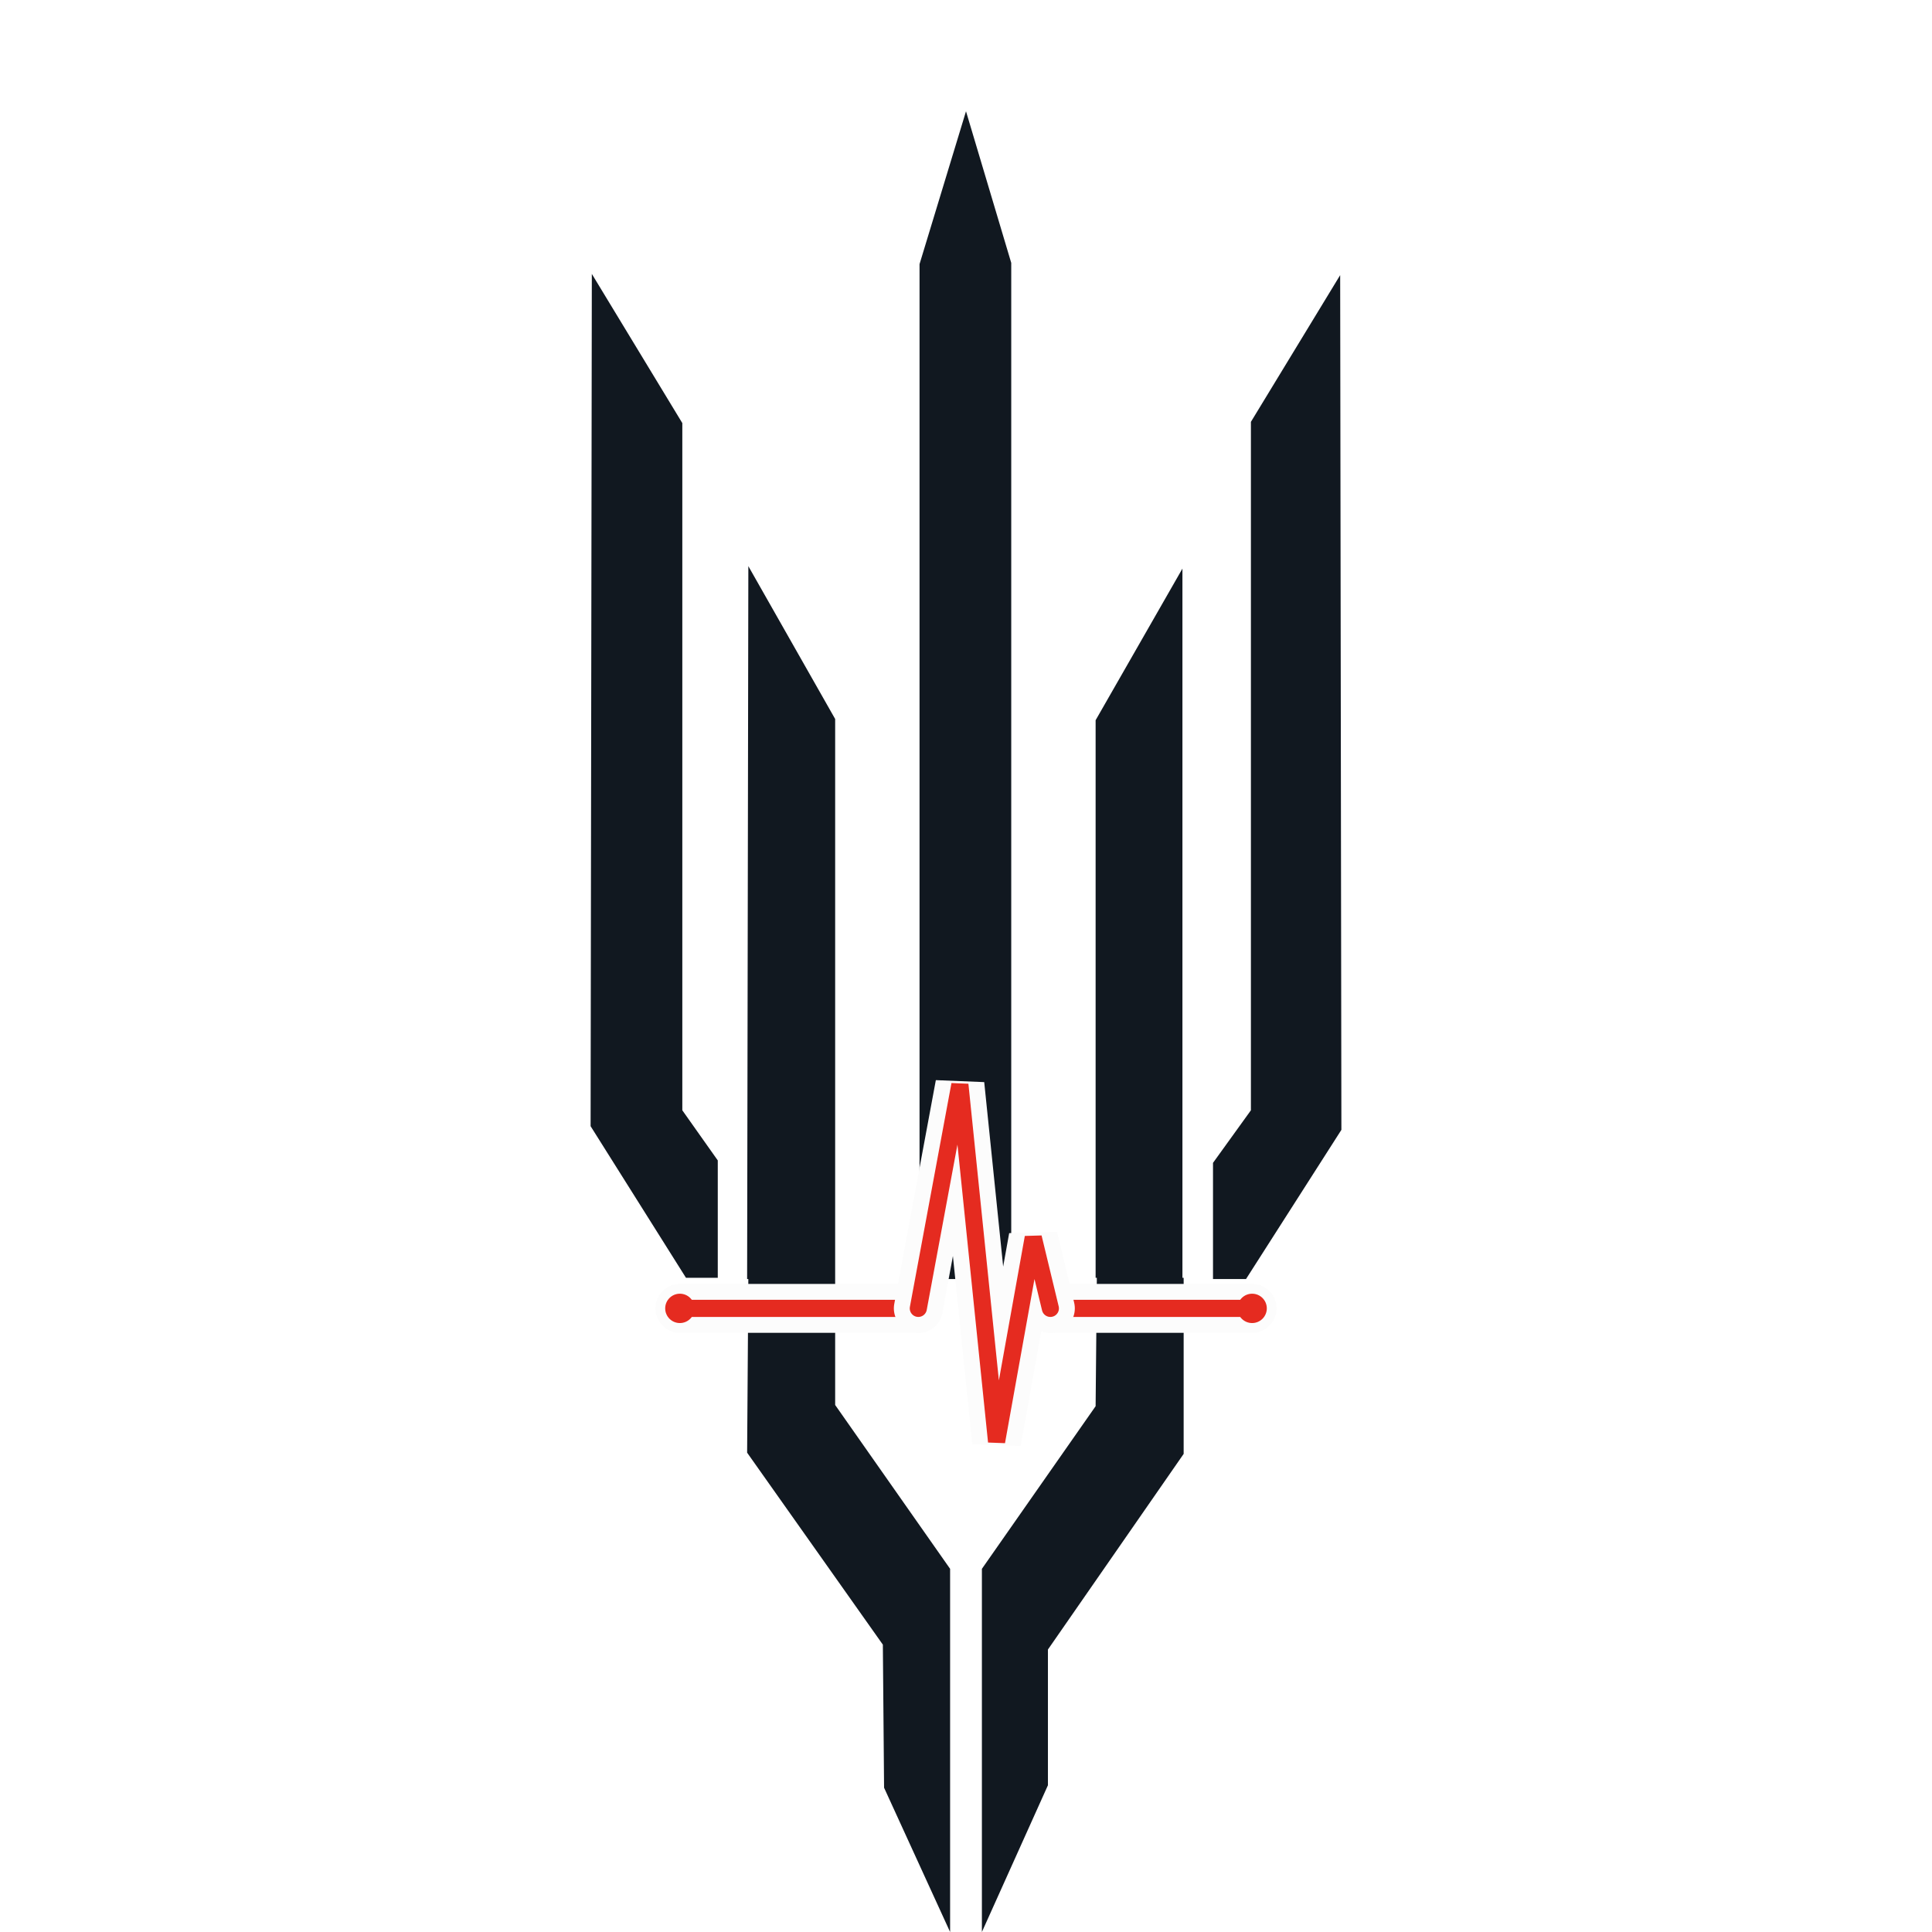
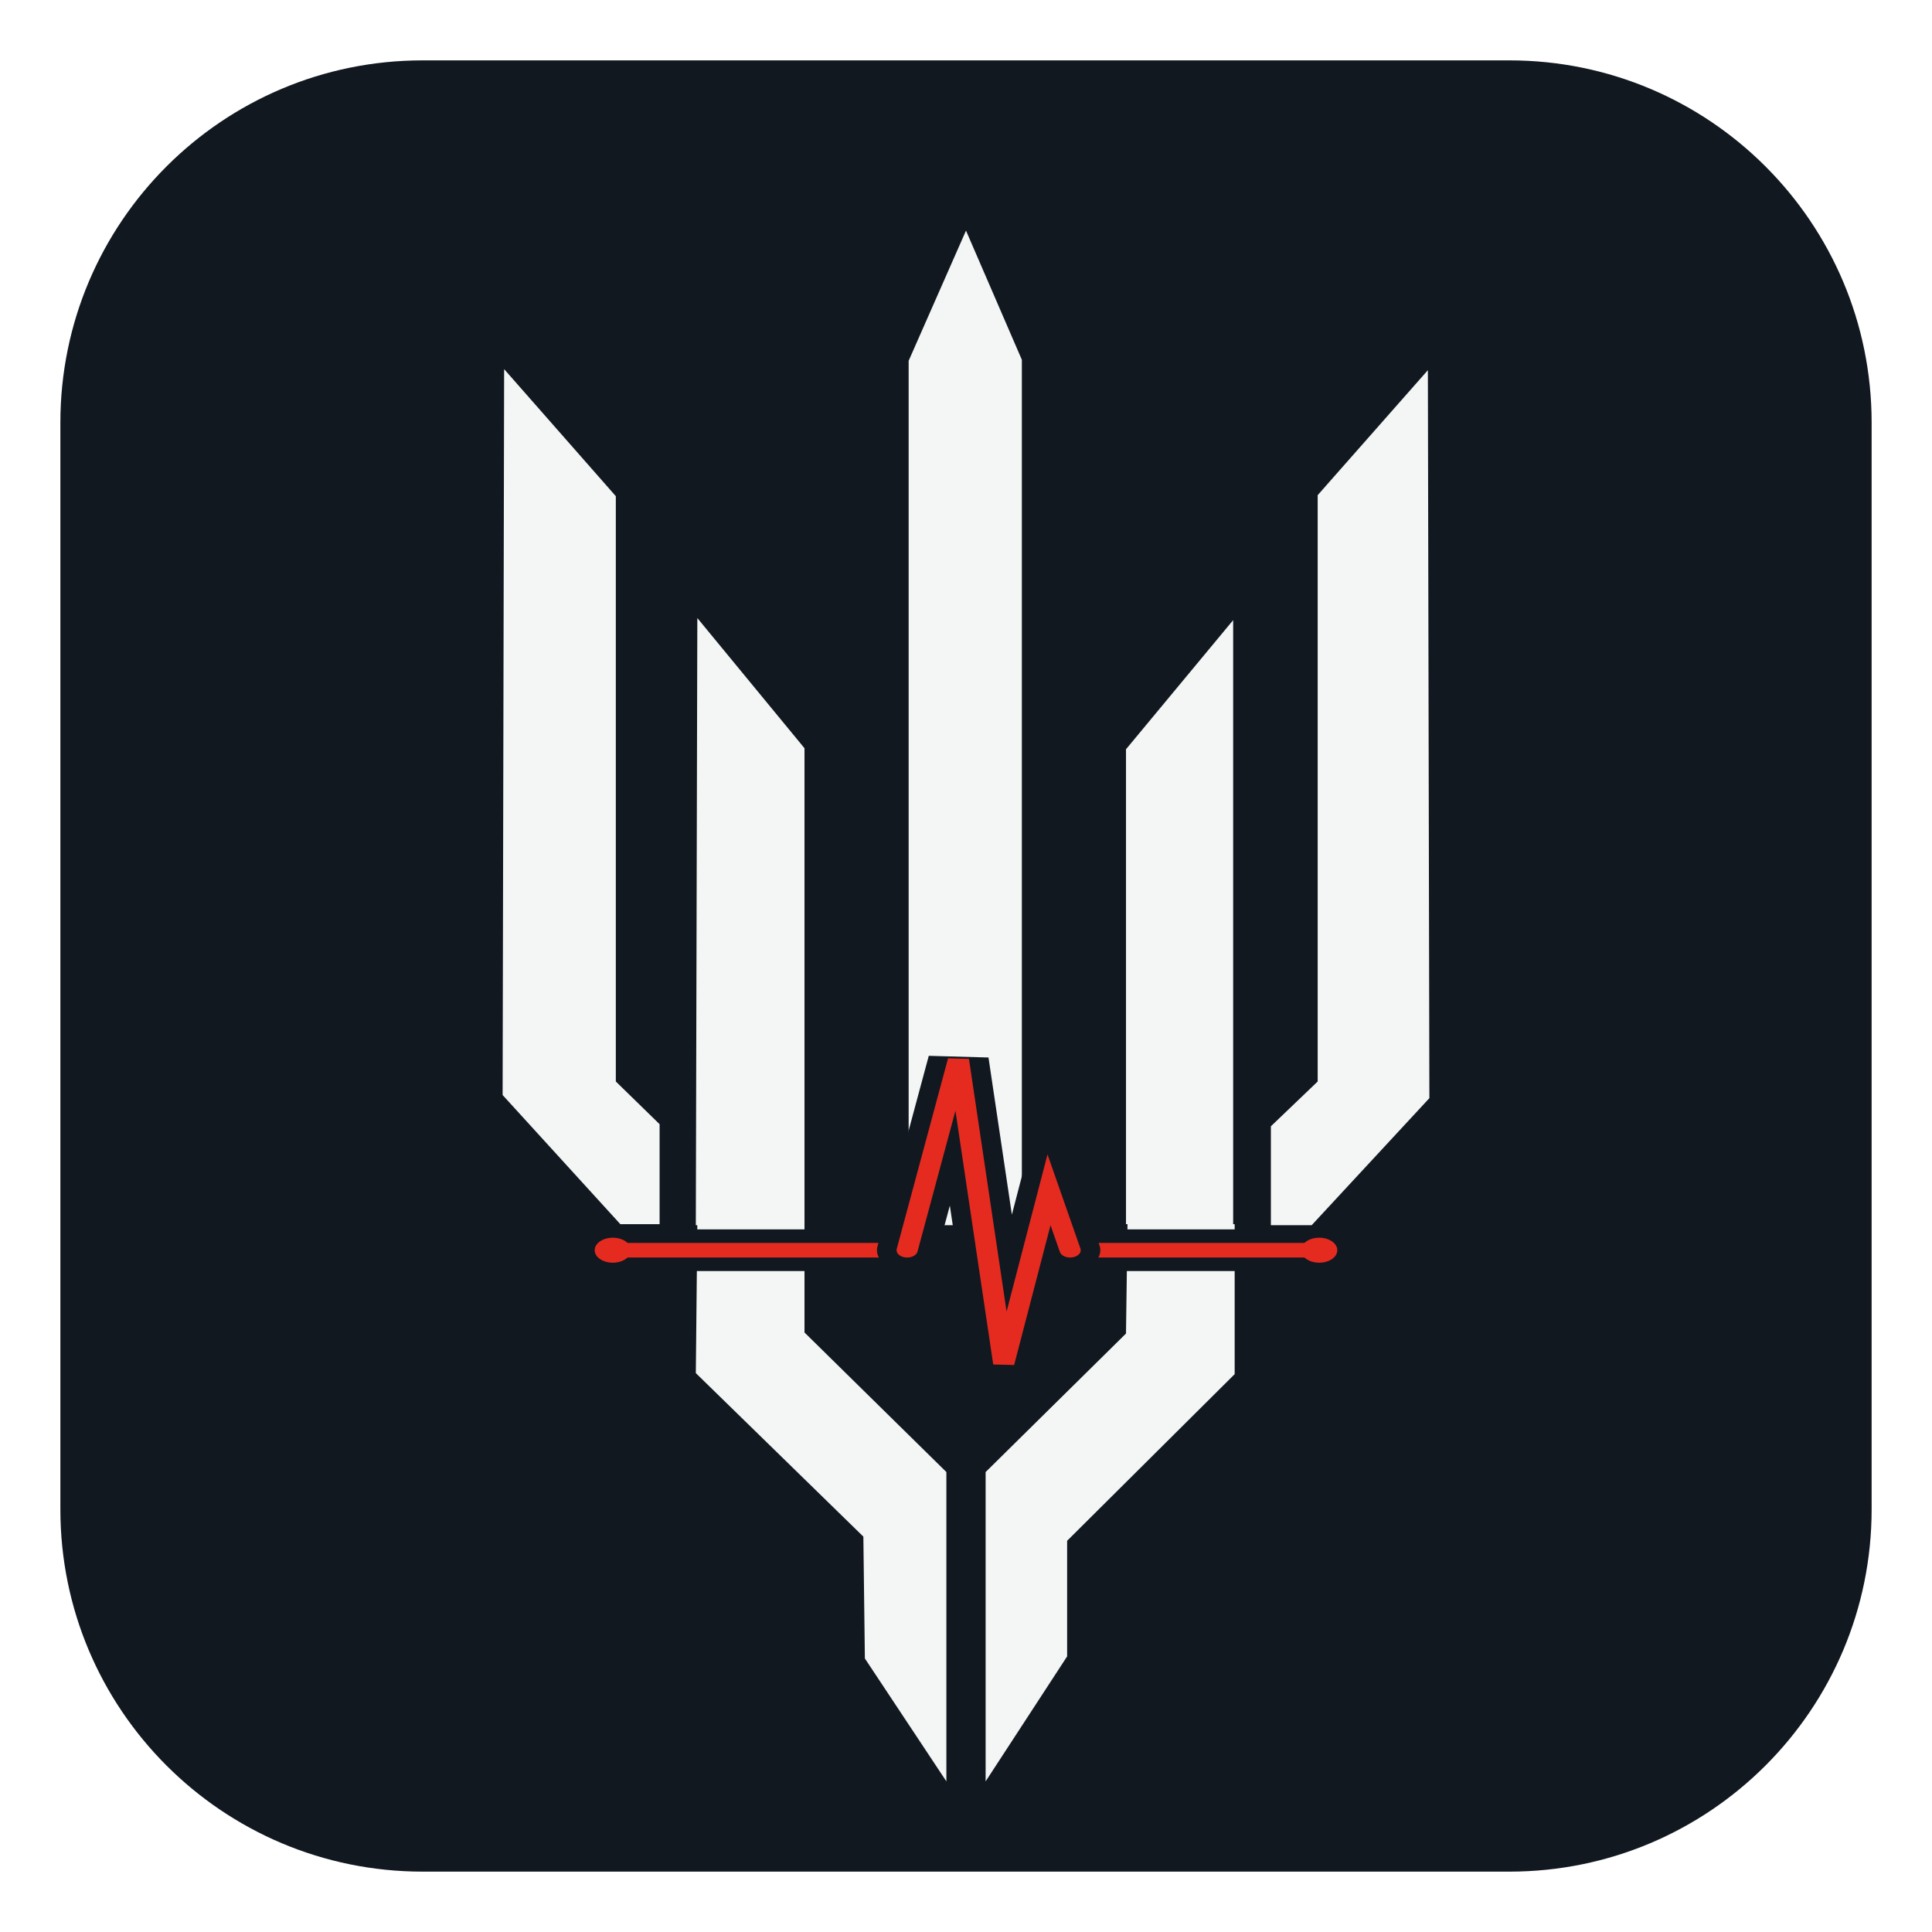
- <svg xmlns="http://www.w3.org/2000/svg" viewBox="0 0 158 158" fill="none">
+ <svg xmlns="http://www.w3.org/2000/svg" viewBox="0 0 128 128" fill="none">
  <style>
- 		.iron-creed-mark__ink { fill: #111820; }
- 		.iron-creed-mark__outline { stroke: #fcfcfc; }
+ 		.iron-creed-favicon__plate { fill: #111820; }
+ 		.iron-creed-mark__ink { fill: #f4f6f5; }
+ 		.iron-creed-mark__outline { stroke: #111820; }
		@media (prefers-color-scheme: dark) {
- 			.iron-creed-mark__ink { fill: #f4f6f5; }
- 			.iron-creed-mark__outline { stroke: #111416; }
+ 			.iron-creed-favicon__plate { fill: #f4f6f5; }
+ 			.iron-creed-mark__ink { fill: #111820; }
+ 			.iron-creed-mark__outline { stroke: #f4f6f5; }
		}
	</style>
-   <g transform="translate(15 0)">
+   <rect class="iron-creed-favicon__plate" x="4" y="4" width="120" height="120" rx="24" />
+   <g transform="translate(25 9) scale(1 0.69) translate(-25 0)">
    <path class="iron-creed-mark__ink" d="M64 9.1L67.7 21.5V104.6H60.2V21.6ZM33.4 22.4L40.8 34.6V90.8L43.7 94.9V104.5H41.1L33.3 92.1ZM94.6 22.5L94.7 92.4L86.9 104.6H84.2V95.1L87.3 90.8V34.5ZM46.2 46.3L53.3 58.8V104.6H46.1ZM81.7 46.5V104.5H74.6V58.9ZM46.2 104.5H53.3V114.9L62.7 128.3V158L57.3 146.2L57.2 134.5L46.1 118.8ZM74.7 104.5H81.8V118.9L70.7 134.9V146L65.3 158V128.3L74.6 115Z" />
    <path class="iron-creed-mark__outline" d="M40.6 107H60.1M70.9 107H87.4" stroke-width="4" stroke-linecap="round" stroke-linejoin="miter" />
    <path d="M40.6 107H60.1M70.9 107H87.4" stroke="#e52b20" stroke-width="1.4" stroke-linecap="round" stroke-linejoin="miter" />
    <path class="iron-creed-mark__outline" d="M60.1 107L63.5 88.7L66.5 117.9L69.5 101.2L70.9 107" stroke-width="4" stroke-linecap="round" stroke-linejoin="miter" />
    <path d="M60.1 107L63.5 88.7L66.5 117.9L69.5 101.2L70.9 107" stroke="#e52b20" stroke-width="1.4" stroke-linecap="round" stroke-linejoin="miter" />
    <circle cx="40.6" cy="107" r="1.2" fill="#e52b20" />
    <circle cx="87.4" cy="107" r="1.2" fill="#e52b20" />
  </g>
</svg>
